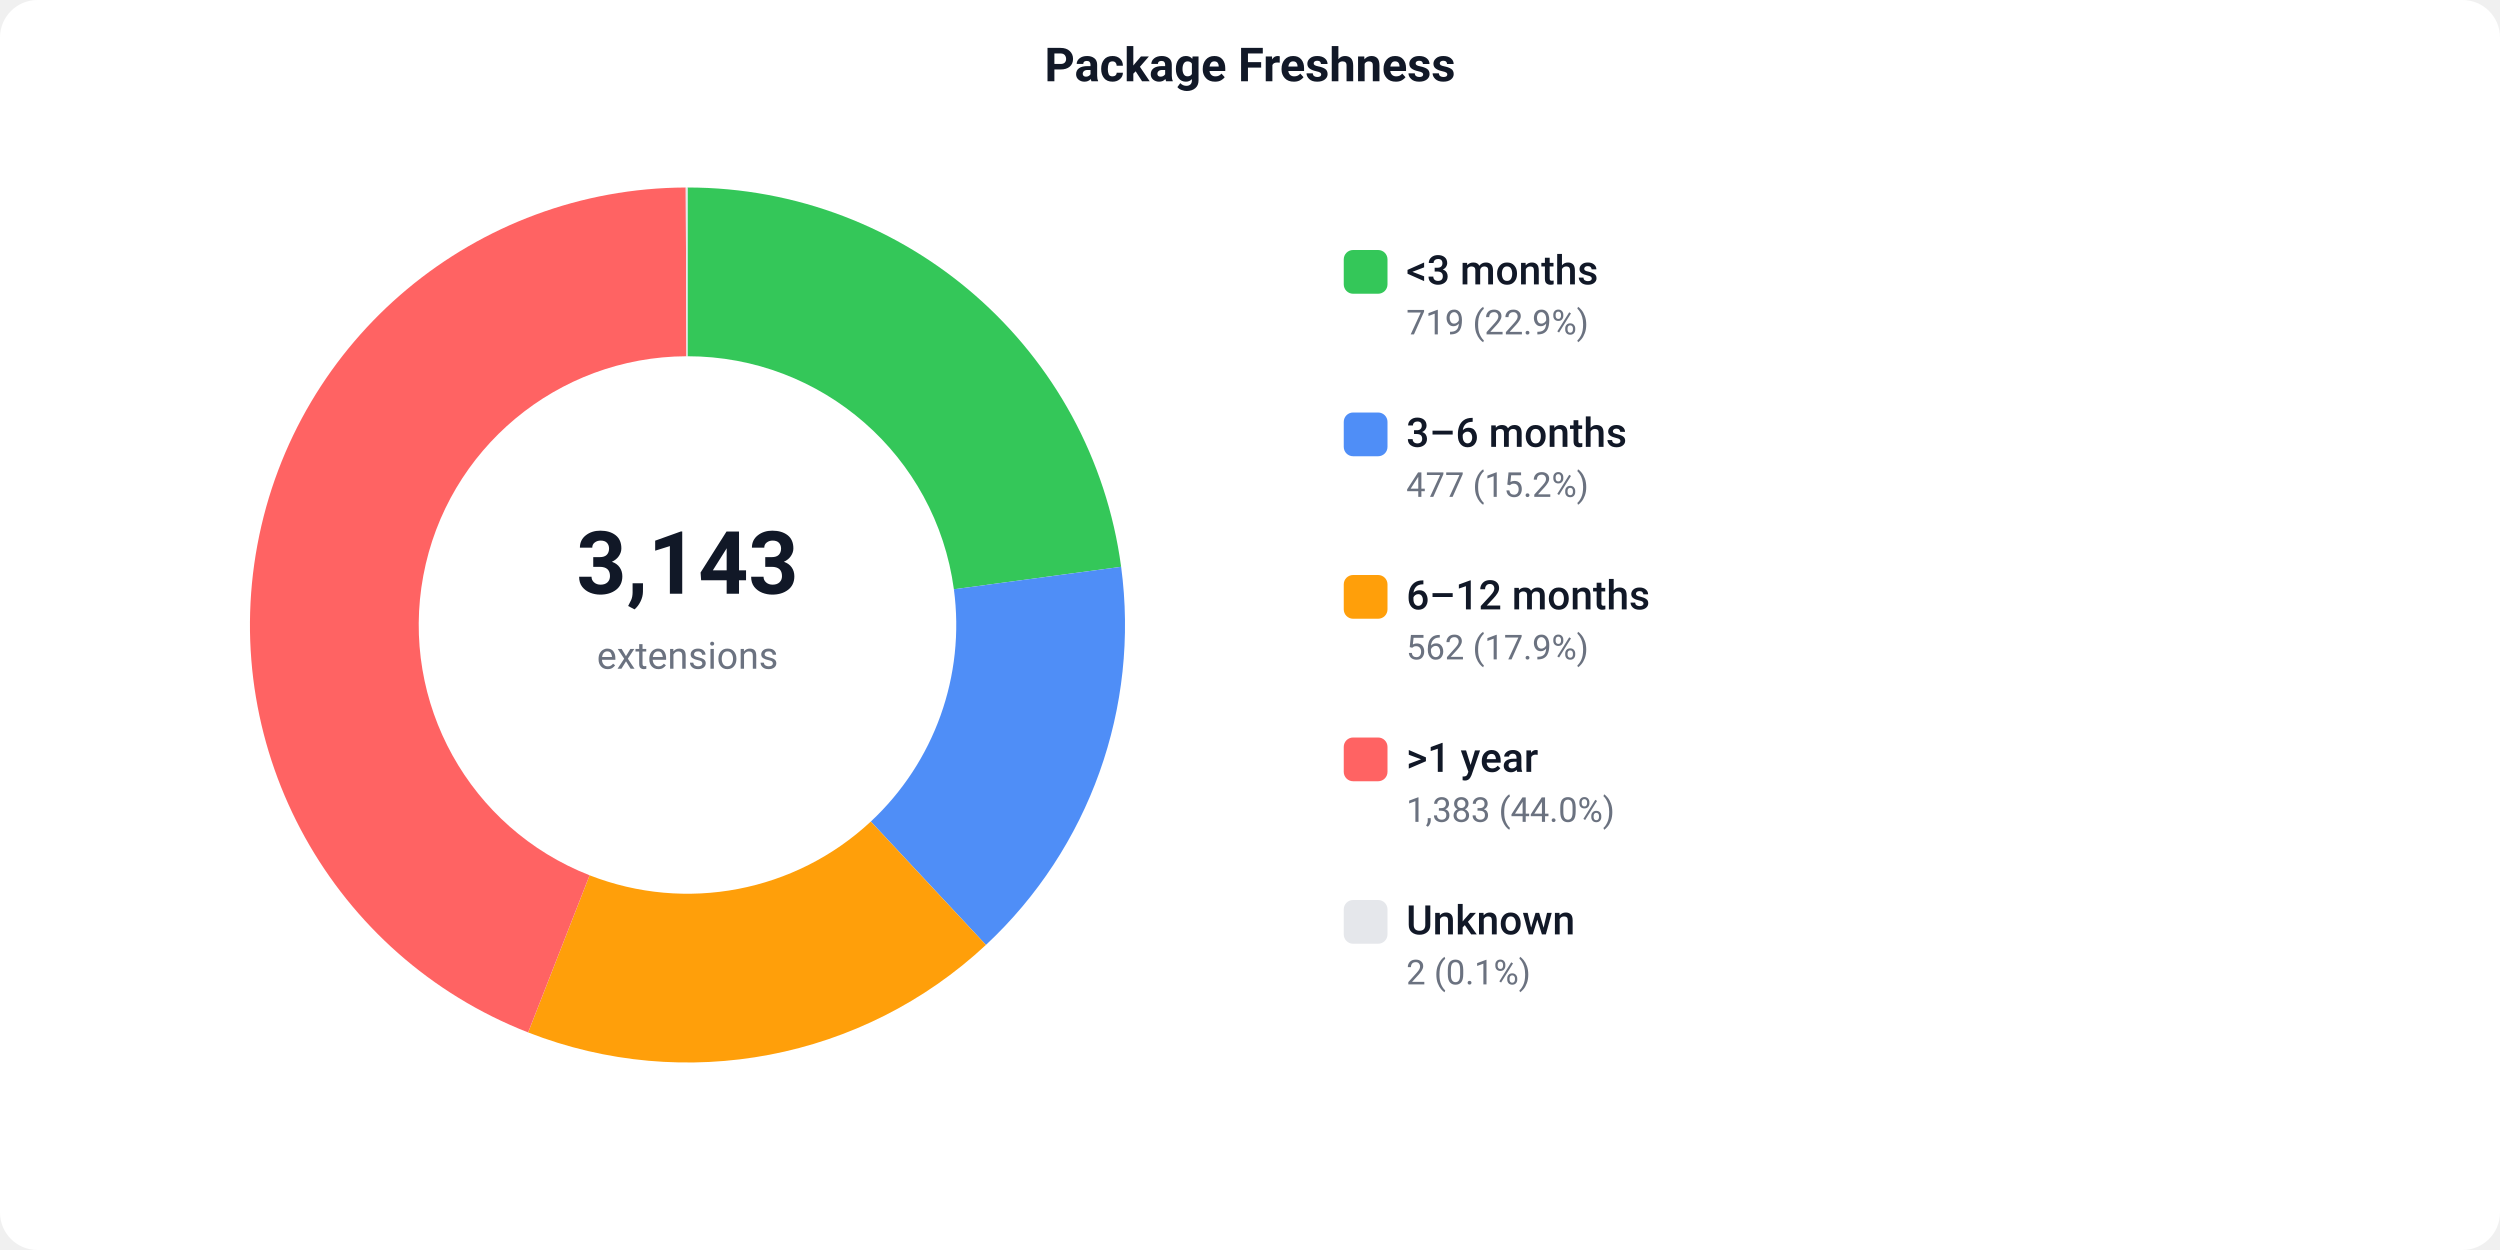
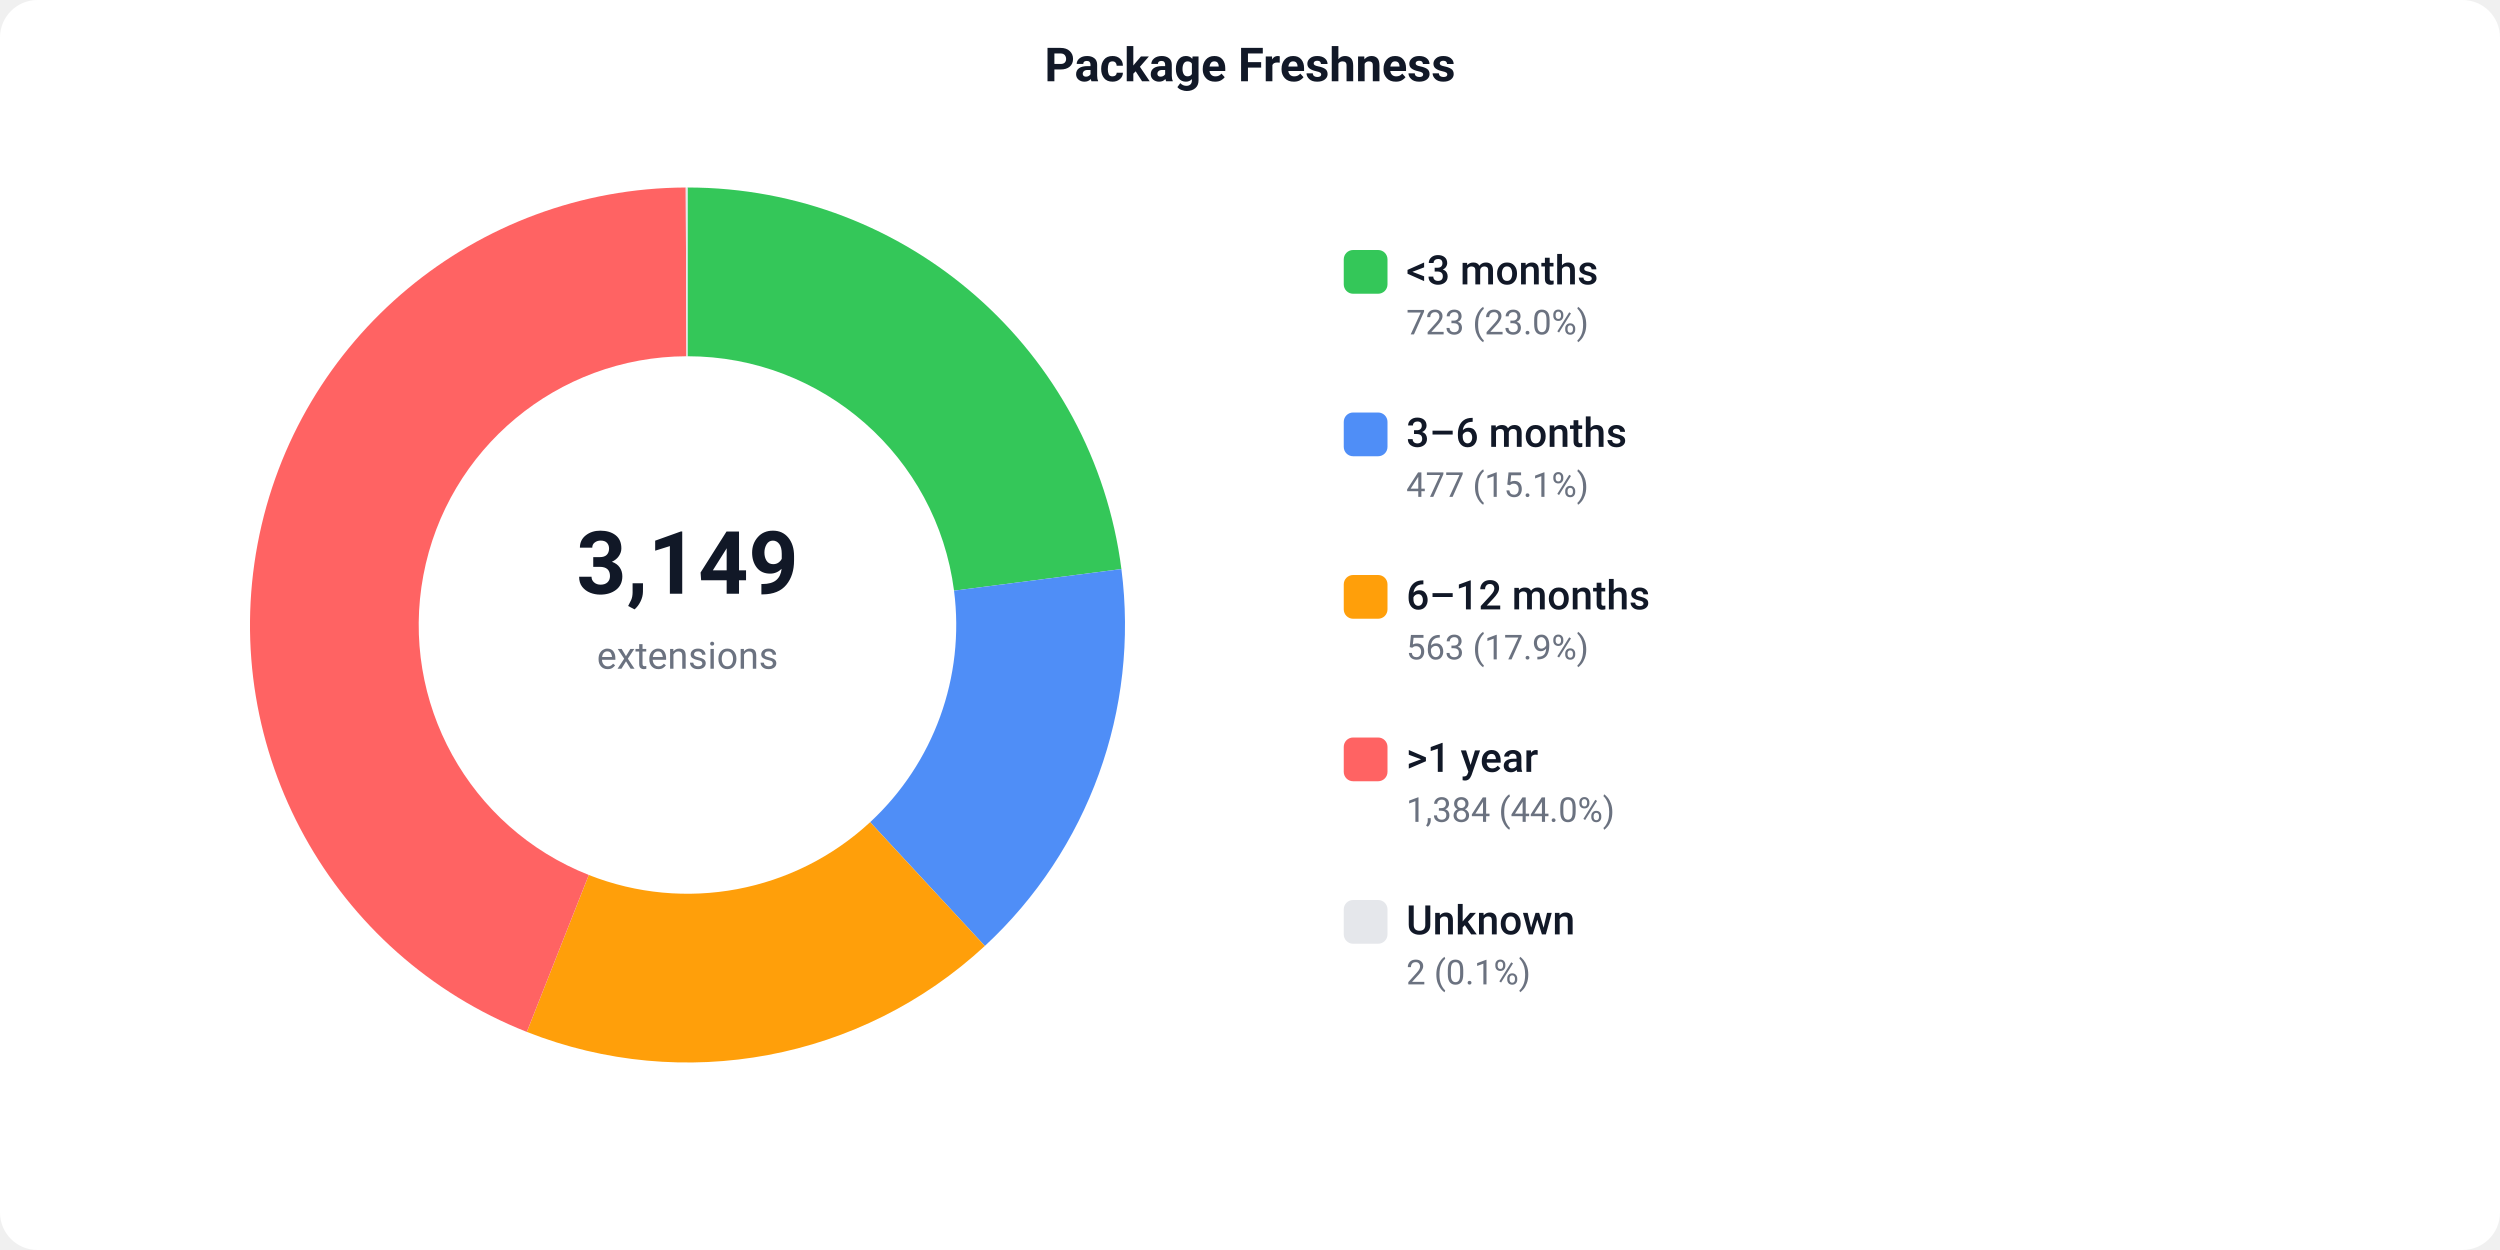
<svg xmlns="http://www.w3.org/2000/svg" width="800" height="400" viewBox="0 0 800 400">
  <defs>
    <style>text { font-family: -apple-system, BlinkMacSystemFont, 'Segoe UI', Roboto, sans-serif; }</style>
  </defs>
  <rect width="800" height="400" fill="#ffffff" rx="12" />
  <text x="400" y="26" text-anchor="middle" font-size="15" font-weight="600" fill="#111827">Package Freshness</text>
-   <path d="M 220.00 60.00 A 140 140 0 0 1 358.76 181.37 L 305.24 188.56 A 86 86 0 0 0 220.00 114.00 Z" fill="#34C759" />
-   <path d="M 358.76 181.37 A 140 140 0 0 1 315.50 302.37 L 278.66 262.89 A 86 86 0 0 0 305.24 188.56 Z" fill="#4F8EF7" />
-   <path d="M 315.50 302.37 A 140 140 0 0 1 169.00 330.38 L 188.67 280.09 A 86 86 0 0 0 278.66 262.89 Z" fill="#FF9F0A" />
-   <path d="M 169.00 330.38 A 140 140 0 0 1 219.44 60.00 L 219.66 114.00 A 86 86 0 0 0 188.67 280.09 Z" fill="#FF6363" />
+   <path d="M 220.00 60.00 A 140 140 0 0 1 358.85 182.10 L 305.29 189.01 A 86 86 0 0 0 220.00 114.00 Z" fill="#34C759" />
+   <path d="M 358.85 182.10 A 140 140 0 0 1 315.15 302.70 L 278.45 263.09 A 86 86 0 0 0 305.29 189.01 Z" fill="#4F8EF7" />
+   <path d="M 315.15 302.70 A 140 140 0 0 1 168.58 330.21 L 188.41 279.99 A 86 86 0 0 0 278.45 263.09 Z" fill="#FF9F0A" />
+   <path d="M 168.58 330.21 A 140 140 0 0 1 219.44 60.00 L 219.66 114.00 A 86 86 0 0 0 188.41 279.99 Z" fill="#FF6363" />
  <path d="M 219.44 60.00 A 140 140 0 0 1 220.00 60.00 L 220.00 114.00 A 86 86 0 0 0 219.66 114.00 Z" fill="#e5e7eb" />
-   <text x="220" y="190" text-anchor="middle" font-size="28" font-weight="700" fill="#111827">3,143</text>
+   <text x="220" y="190" text-anchor="middle" font-size="28" font-weight="700" fill="#111827">3,149</text>
  <text x="220" y="214" text-anchor="middle" font-size="12" fill="#6b7280">extensions</text>
  <rect x="430" y="80" width="14" height="14" fill="#34C759" rx="3" />
  <text x="450" y="91" font-size="13" font-weight="500" fill="#111827">&lt;3 months</text>
-   <text x="450" y="107" font-size="11" fill="#6b7280">719 (22.9%)</text>
+   <text x="450" y="107" font-size="11" fill="#6b7280">723 (23.0%)</text>
  <rect x="430" y="132" width="14" height="14" fill="#4F8EF7" rx="3" />
  <text x="450" y="143" font-size="13" font-weight="500" fill="#111827">3–6 months</text>
-   <text x="450" y="159" font-size="11" fill="#6b7280">477 (15.2%)</text>
+   <text x="450" y="159" font-size="11" fill="#6b7280">477 (15.1%)</text>
  <rect x="430" y="184" width="14" height="14" fill="#FF9F0A" rx="3" />
  <text x="450" y="195" font-size="13" font-weight="500" fill="#111827">6–12 months</text>
-   <text x="450" y="211" font-size="11" fill="#6b7280">562 (17.9%)</text>
+   <text x="450" y="211" font-size="11" fill="#6b7280">563 (17.9%)</text>
  <rect x="430" y="236" width="14" height="14" fill="#FF6363" rx="3" />
  <text x="450" y="247" font-size="13" font-weight="500" fill="#111827">&gt;1 year</text>
-   <text x="450" y="263" font-size="11" fill="#6b7280">1,383 (44.0%)</text>
+   <text x="450" y="263" font-size="11" fill="#6b7280">1,384 (44.0%)</text>
  <rect x="430" y="288" width="14" height="14" fill="#e5e7eb" rx="3" />
  <text x="450" y="299" font-size="13" font-weight="500" fill="#111827">Unknown</text>
  <text x="450" y="315" font-size="11" fill="#6b7280">2 (0.1%)</text>
</svg>
